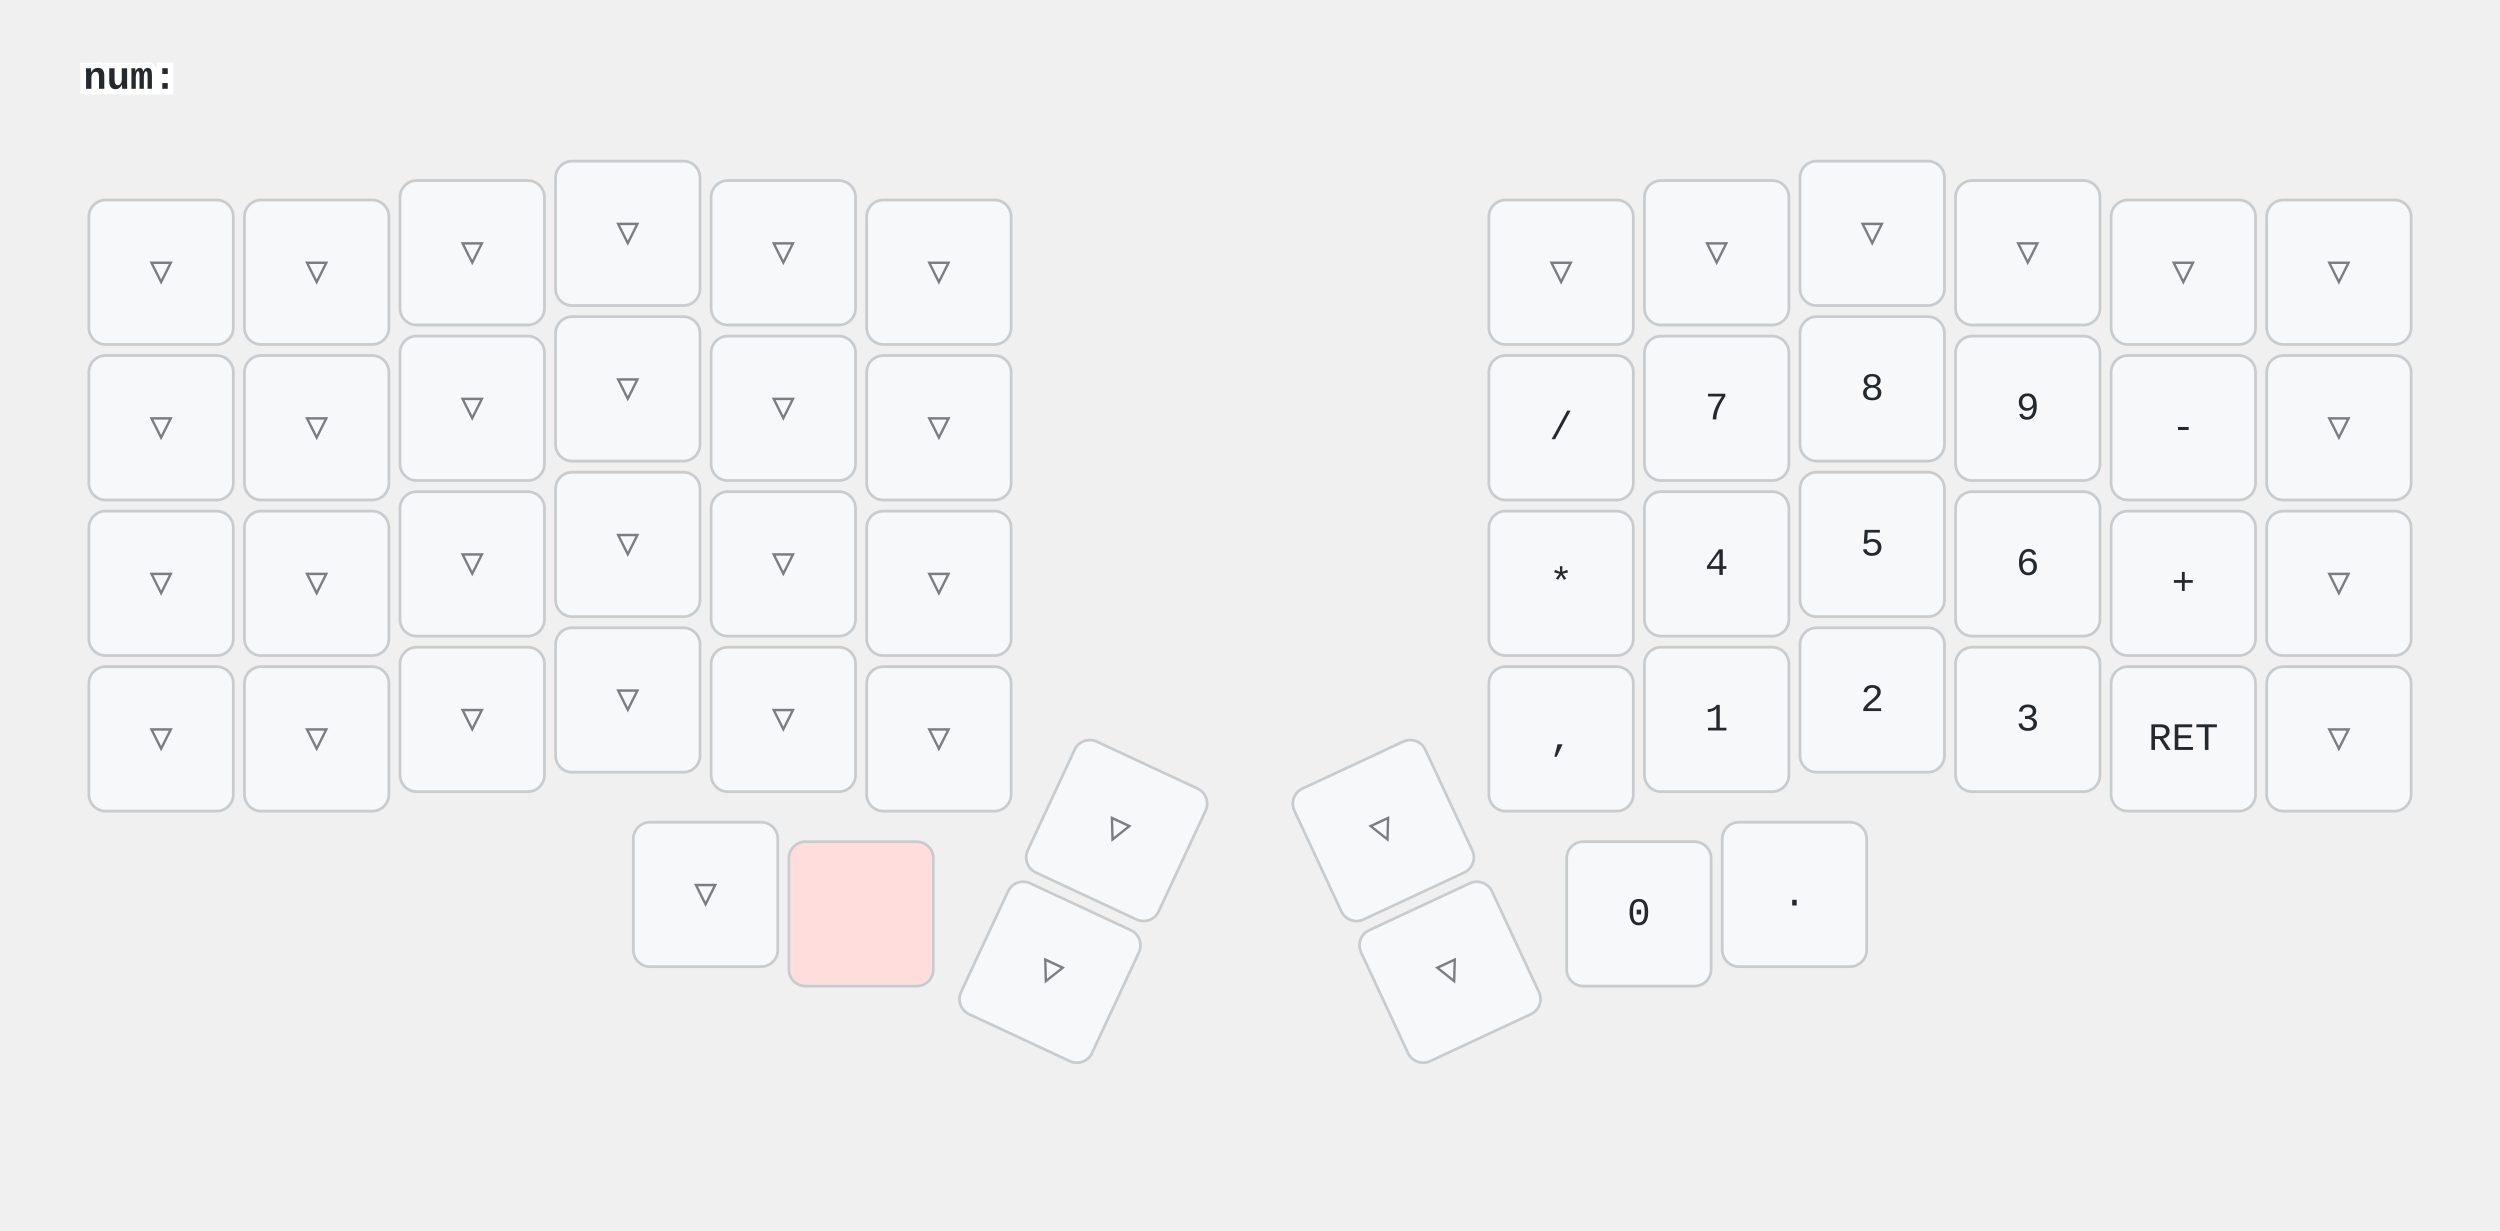
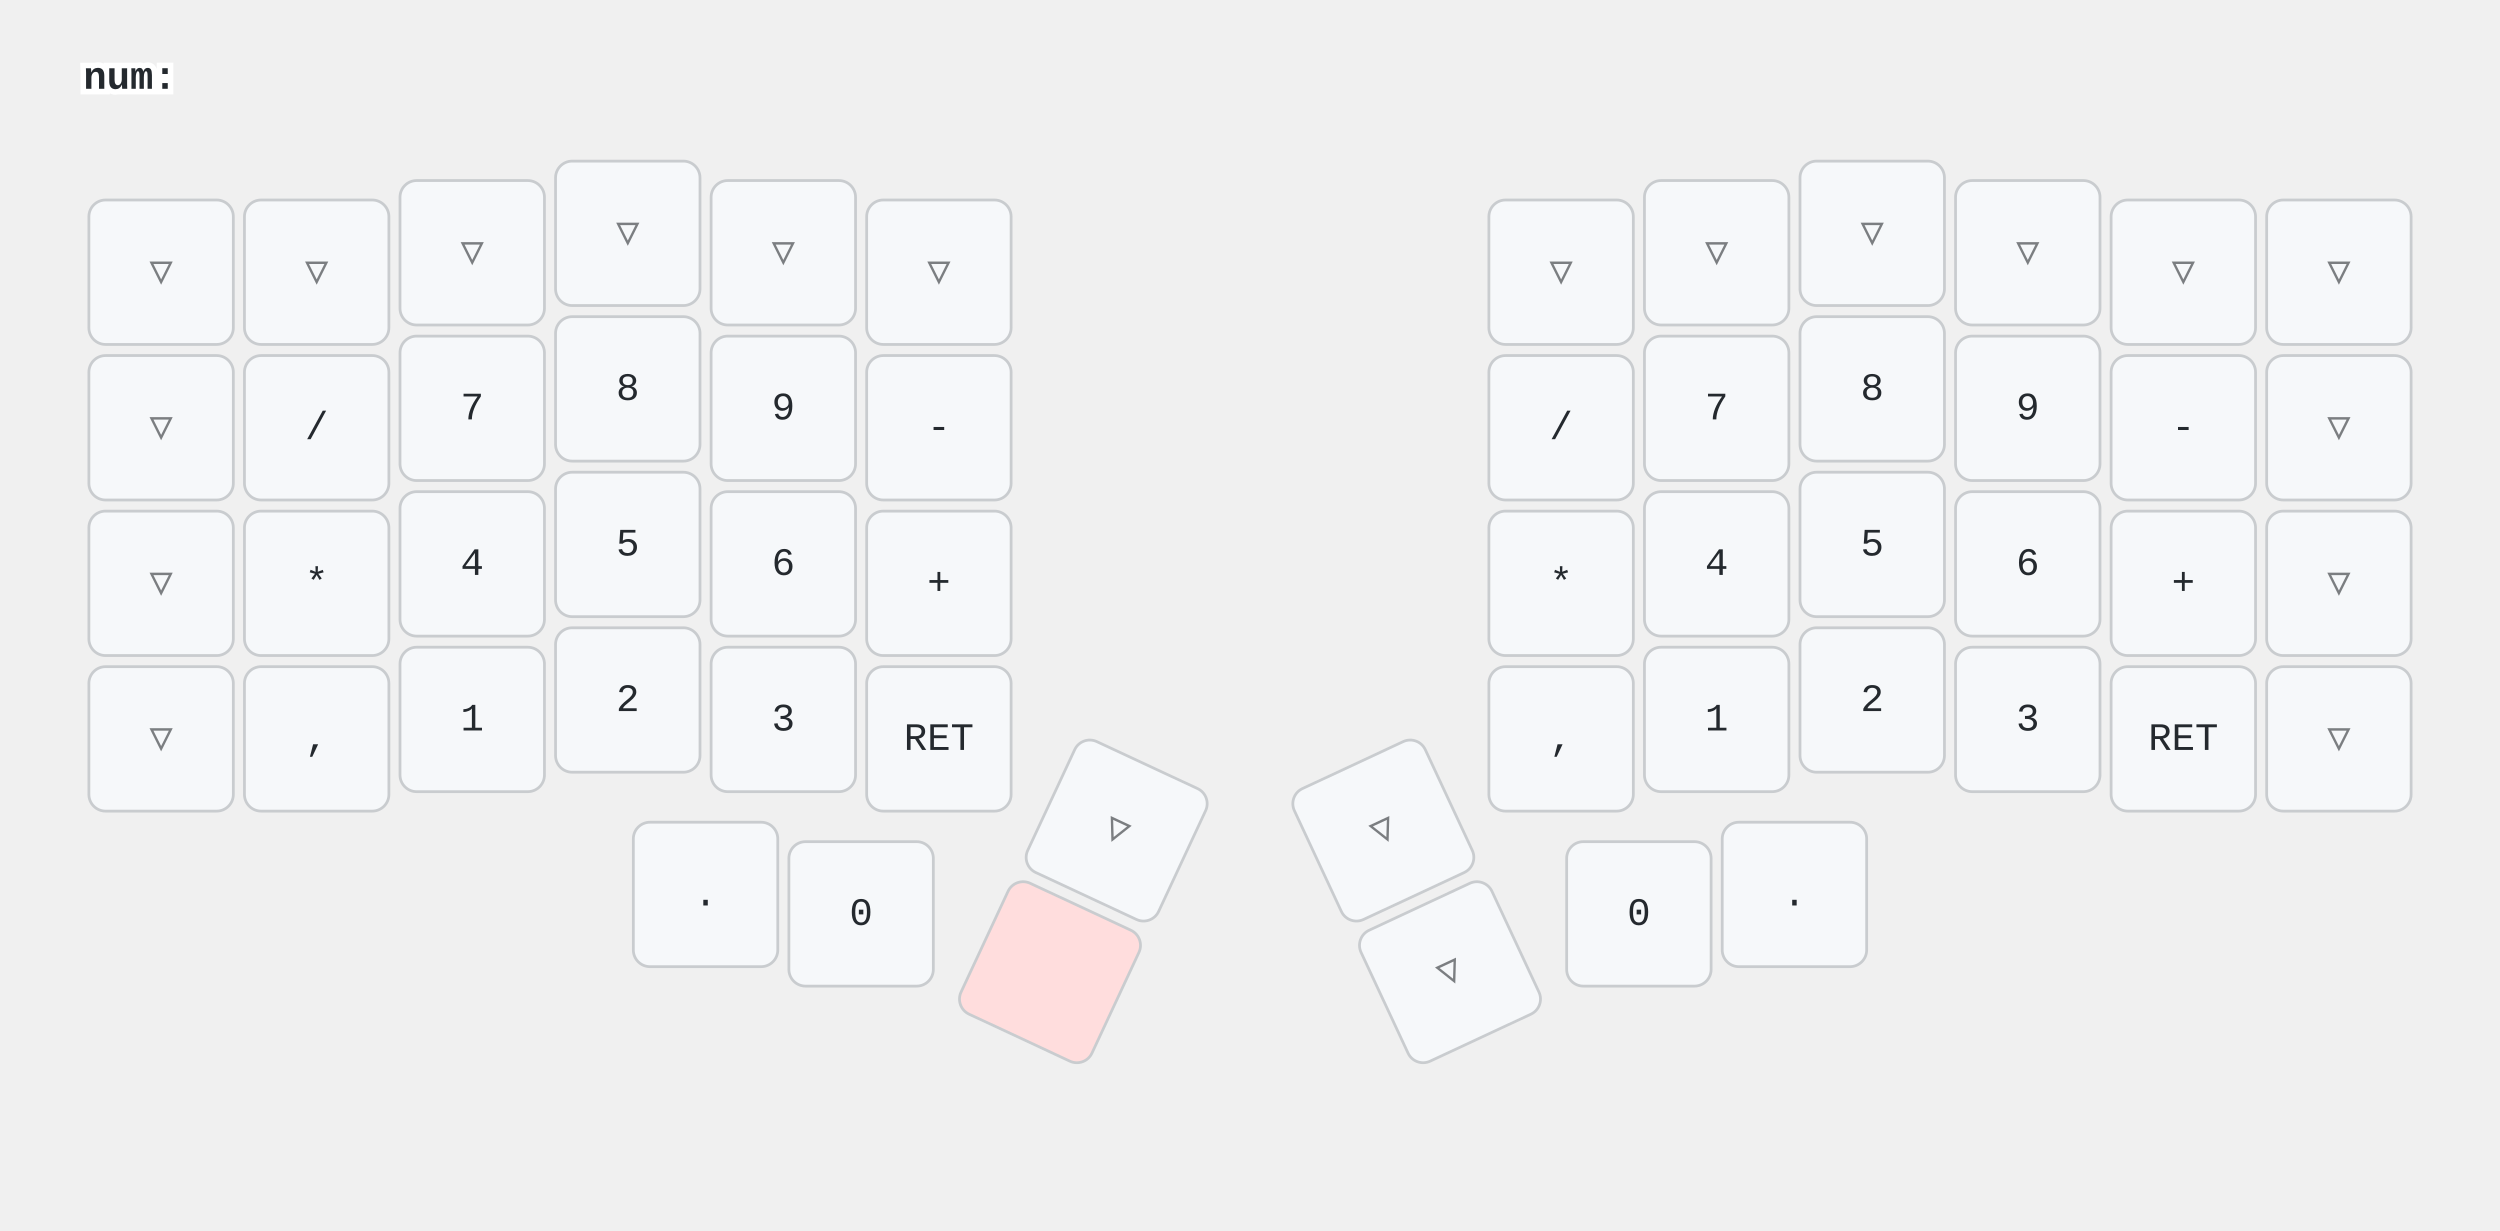
<svg xmlns="http://www.w3.org/2000/svg" width="900" height="443" viewBox="0 0 900 443" class="keymap">
  <style>/* inherit to force styles through use tags */
svg path {
    fill: inherit;
}

/* font and background color specifications */
svg.keymap {
    font-family: SFMono-Regular,Consolas,Liberation Mono,Menlo,monospace;
    font-size: 14px;
    font-kerning: normal;
    text-rendering: optimizeLegibility;
    fill: #24292e;
}

/* default key styling */
rect.key {
    fill: #f6f8fa;
}

rect.key, rect.combo {
    stroke: #c9cccf;
    stroke-width: 1;
}

/* default key side styling, only used is draw_key_sides is set */
rect.side {
    filter: brightness(90%);
}

/* color accent for combo boxes */
rect.combo, rect.combo-separate {
    fill: #cdf;
}

/* color accent for held keys */
rect.held, rect.combo.held {
    fill: #fdd;
}

/* color accent for ghost (optional) keys */
rect.ghost, rect.combo.ghost {
    stroke-dasharray: 4, 4;
    stroke-width: 2;
}

text {
    text-anchor: middle;
    dominant-baseline: middle;
}

/* styling for layer labels */
text.label {
    font-weight: bold;
    text-anchor: start;
    stroke: white;
    stroke-width: 4;
    paint-order: stroke;
}

/* styling for optional footer */
text.footer {
    text-anchor: end;
    dominant-baseline: auto;
    stroke: white;
    stroke-width: 4;
    paint-order: stroke;
}

/* styling for combo tap, and key non-tap label text */
text.combo, text.hold, text.shifted, text.left, text.right, text.tl, text.tr, text.bl, text.br {
    font-size: 11px;
}

text.hold, text.bl, text.br {
    text-anchor: middle;
    dominant-baseline: auto;
}

text.shifted, text.tl, text.tr {
    text-anchor: middle;
    dominant-baseline: hanging;
}

text.left, text.tl, text.bl {
    text-anchor: start;
}

text.right, text.tr, text.br {
    text-anchor: end;
}

text.layer-activator {
    text-decoration: underline;
}

/* styling for hold/shifted label text in combo box */
text.combo.hold, text.combo.shifted, text.combo.left, text.combo.right {
    font-size: 8px;
}

/* lighter symbol for transparent keys */
text.trans {
    fill: #7b7e81;
}

/* styling for combo dendrons */
path.combo {
    stroke-width: 1;
    stroke: gray;
    fill: none;
}

/* Start Tabler Icons Cleanup */
/* cannot use height/width with glyphs */
.icon-tabler &gt; path {
    fill: inherit;
    stroke: inherit;
    stroke-width: 2;
}
/* hide tabler's default box */
.icon-tabler &gt; path[stroke="none"][fill="none"] {
    visibility: hidden;
}
/* End Tabler Icons Cleanup */
</style>
  <g transform="translate(30, 0)" class="layer-num">
    <text x="0" y="28" class="label" id="num">num:</text>
    <g transform="translate(0, 56)">
      <g transform="translate(28, 42)" class="key trans keypos-0">
        <rect rx="6" ry="6" x="-26" y="-26" width="52" height="52" class="key trans" />
        <text x="0" y="0" class="key trans tap">▽</text>
      </g>
      <g transform="translate(84, 42)" class="key trans keypos-1">
        <rect rx="6" ry="6" x="-26" y="-26" width="52" height="52" class="key trans" />
        <text x="0" y="0" class="key trans tap">▽</text>
      </g>
      <g transform="translate(140, 35)" class="key trans keypos-2">
        <rect rx="6" ry="6" x="-26" y="-26" width="52" height="52" class="key trans" />
        <text x="0" y="0" class="key trans tap">▽</text>
      </g>
      <g transform="translate(196, 28)" class="key trans keypos-3">
        <rect rx="6" ry="6" x="-26" y="-26" width="52" height="52" class="key trans" />
        <text x="0" y="0" class="key trans tap">▽</text>
      </g>
      <g transform="translate(252, 35)" class="key trans keypos-4">
        <rect rx="6" ry="6" x="-26" y="-26" width="52" height="52" class="key trans" />
        <text x="0" y="0" class="key trans tap">▽</text>
      </g>
      <g transform="translate(308, 42)" class="key trans keypos-5">
        <rect rx="6" ry="6" x="-26" y="-26" width="52" height="52" class="key trans" />
        <text x="0" y="0" class="key trans tap">▽</text>
      </g>
      <g transform="translate(532, 42)" class="key trans keypos-6">
        <rect rx="6" ry="6" x="-26" y="-26" width="52" height="52" class="key trans" />
        <text x="0" y="0" class="key trans tap">▽</text>
      </g>
      <g transform="translate(588, 35)" class="key trans keypos-7">
        <rect rx="6" ry="6" x="-26" y="-26" width="52" height="52" class="key trans" />
        <text x="0" y="0" class="key trans tap">▽</text>
      </g>
      <g transform="translate(644, 28)" class="key trans keypos-8">
        <rect rx="6" ry="6" x="-26" y="-26" width="52" height="52" class="key trans" />
        <text x="0" y="0" class="key trans tap">▽</text>
      </g>
      <g transform="translate(700, 35)" class="key trans keypos-9">
        <rect rx="6" ry="6" x="-26" y="-26" width="52" height="52" class="key trans" />
        <text x="0" y="0" class="key trans tap">▽</text>
      </g>
      <g transform="translate(756, 42)" class="key trans keypos-10">
        <rect rx="6" ry="6" x="-26" y="-26" width="52" height="52" class="key trans" />
        <text x="0" y="0" class="key trans tap">▽</text>
      </g>
      <g transform="translate(812, 42)" class="key trans keypos-11">
        <rect rx="6" ry="6" x="-26" y="-26" width="52" height="52" class="key trans" />
        <text x="0" y="0" class="key trans tap">▽</text>
      </g>
      <g transform="translate(28, 98)" class="key trans keypos-12">
        <rect rx="6" ry="6" x="-26" y="-26" width="52" height="52" class="key trans" />
        <text x="0" y="0" class="key trans tap">▽</text>
      </g>
-       <g transform="translate(84, 98)" class="key trans keypos-13">
-         <rect rx="6" ry="6" x="-26" y="-26" width="52" height="52" class="key trans" />
-         <text x="0" y="0" class="key trans tap">▽</text>
-       </g>
-       <g transform="translate(140, 91)" class="key trans keypos-14">
-         <rect rx="6" ry="6" x="-26" y="-26" width="52" height="52" class="key trans" />
-         <text x="0" y="0" class="key trans tap">▽</text>
-       </g>
-       <g transform="translate(196, 84)" class="key trans keypos-15">
-         <rect rx="6" ry="6" x="-26" y="-26" width="52" height="52" class="key trans" />
-         <text x="0" y="0" class="key trans tap">▽</text>
-       </g>
-       <g transform="translate(252, 91)" class="key trans keypos-16">
-         <rect rx="6" ry="6" x="-26" y="-26" width="52" height="52" class="key trans" />
-         <text x="0" y="0" class="key trans tap">▽</text>
-       </g>
-       <g transform="translate(308, 98)" class="key trans keypos-17">
-         <rect rx="6" ry="6" x="-26" y="-26" width="52" height="52" class="key trans" />
-         <text x="0" y="0" class="key trans tap">▽</text>
+       <g transform="translate(84, 98)" class="key keypos-13">
+         <rect rx="6" ry="6" x="-26" y="-26" width="52" height="52" class="key" />
+         <text x="0" y="0" class="key tap">/</text>
+       </g>
+       <g transform="translate(140, 91)" class="key keypos-14">
+         <rect rx="6" ry="6" x="-26" y="-26" width="52" height="52" class="key" />
+         <text x="0" y="0" class="key tap">7</text>
+       </g>
+       <g transform="translate(196, 84)" class="key keypos-15">
+         <rect rx="6" ry="6" x="-26" y="-26" width="52" height="52" class="key" />
+         <text x="0" y="0" class="key tap">8</text>
+       </g>
+       <g transform="translate(252, 91)" class="key keypos-16">
+         <rect rx="6" ry="6" x="-26" y="-26" width="52" height="52" class="key" />
+         <text x="0" y="0" class="key tap">9</text>
+       </g>
+       <g transform="translate(308, 98)" class="key keypos-17">
+         <rect rx="6" ry="6" x="-26" y="-26" width="52" height="52" class="key" />
+         <text x="0" y="0" class="key tap">-</text>
      </g>
      <g transform="translate(532, 98)" class="key keypos-18">
        <rect rx="6" ry="6" x="-26" y="-26" width="52" height="52" class="key" />
        <text x="0" y="0" class="key tap">/</text>
      </g>
      <g transform="translate(588, 91)" class="key keypos-19">
        <rect rx="6" ry="6" x="-26" y="-26" width="52" height="52" class="key" />
        <text x="0" y="0" class="key tap">7</text>
      </g>
      <g transform="translate(644, 84)" class="key keypos-20">
        <rect rx="6" ry="6" x="-26" y="-26" width="52" height="52" class="key" />
        <text x="0" y="0" class="key tap">8</text>
      </g>
      <g transform="translate(700, 91)" class="key keypos-21">
        <rect rx="6" ry="6" x="-26" y="-26" width="52" height="52" class="key" />
        <text x="0" y="0" class="key tap">9</text>
      </g>
      <g transform="translate(756, 98)" class="key keypos-22">
        <rect rx="6" ry="6" x="-26" y="-26" width="52" height="52" class="key" />
        <text x="0" y="0" class="key tap">-</text>
      </g>
      <g transform="translate(812, 98)" class="key trans keypos-23">
        <rect rx="6" ry="6" x="-26" y="-26" width="52" height="52" class="key trans" />
        <text x="0" y="0" class="key trans tap">▽</text>
      </g>
      <g transform="translate(28, 154)" class="key trans keypos-24">
        <rect rx="6" ry="6" x="-26" y="-26" width="52" height="52" class="key trans" />
        <text x="0" y="0" class="key trans tap">▽</text>
      </g>
-       <g transform="translate(84, 154)" class="key trans keypos-25">
-         <rect rx="6" ry="6" x="-26" y="-26" width="52" height="52" class="key trans" />
-         <text x="0" y="0" class="key trans tap">▽</text>
-       </g>
-       <g transform="translate(140, 147)" class="key trans keypos-26">
-         <rect rx="6" ry="6" x="-26" y="-26" width="52" height="52" class="key trans" />
-         <text x="0" y="0" class="key trans tap">▽</text>
-       </g>
-       <g transform="translate(196, 140)" class="key trans keypos-27">
-         <rect rx="6" ry="6" x="-26" y="-26" width="52" height="52" class="key trans" />
-         <text x="0" y="0" class="key trans tap">▽</text>
-       </g>
-       <g transform="translate(252, 147)" class="key trans keypos-28">
-         <rect rx="6" ry="6" x="-26" y="-26" width="52" height="52" class="key trans" />
-         <text x="0" y="0" class="key trans tap">▽</text>
-       </g>
-       <g transform="translate(308, 154)" class="key trans keypos-29">
-         <rect rx="6" ry="6" x="-26" y="-26" width="52" height="52" class="key trans" />
-         <text x="0" y="0" class="key trans tap">▽</text>
+       <g transform="translate(84, 154)" class="key keypos-25">
+         <rect rx="6" ry="6" x="-26" y="-26" width="52" height="52" class="key" />
+         <text x="0" y="0" class="key tap">*</text>
+       </g>
+       <g transform="translate(140, 147)" class="key keypos-26">
+         <rect rx="6" ry="6" x="-26" y="-26" width="52" height="52" class="key" />
+         <text x="0" y="0" class="key tap">4</text>
+       </g>
+       <g transform="translate(196, 140)" class="key keypos-27">
+         <rect rx="6" ry="6" x="-26" y="-26" width="52" height="52" class="key" />
+         <text x="0" y="0" class="key tap">5</text>
+       </g>
+       <g transform="translate(252, 147)" class="key keypos-28">
+         <rect rx="6" ry="6" x="-26" y="-26" width="52" height="52" class="key" />
+         <text x="0" y="0" class="key tap">6</text>
+       </g>
+       <g transform="translate(308, 154)" class="key keypos-29">
+         <rect rx="6" ry="6" x="-26" y="-26" width="52" height="52" class="key" />
+         <text x="0" y="0" class="key tap">+</text>
      </g>
      <g transform="translate(532, 154)" class="key keypos-30">
        <rect rx="6" ry="6" x="-26" y="-26" width="52" height="52" class="key" />
        <text x="0" y="0" class="key tap">*</text>
      </g>
      <g transform="translate(588, 147)" class="key keypos-31">
        <rect rx="6" ry="6" x="-26" y="-26" width="52" height="52" class="key" />
        <text x="0" y="0" class="key tap">4</text>
      </g>
      <g transform="translate(644, 140)" class="key keypos-32">
        <rect rx="6" ry="6" x="-26" y="-26" width="52" height="52" class="key" />
        <text x="0" y="0" class="key tap">5</text>
      </g>
      <g transform="translate(700, 147)" class="key keypos-33">
        <rect rx="6" ry="6" x="-26" y="-26" width="52" height="52" class="key" />
        <text x="0" y="0" class="key tap">6</text>
      </g>
      <g transform="translate(756, 154)" class="key keypos-34">
        <rect rx="6" ry="6" x="-26" y="-26" width="52" height="52" class="key" />
        <text x="0" y="0" class="key tap">+</text>
      </g>
      <g transform="translate(812, 154)" class="key trans keypos-35">
        <rect rx="6" ry="6" x="-26" y="-26" width="52" height="52" class="key trans" />
        <text x="0" y="0" class="key trans tap">▽</text>
      </g>
      <g transform="translate(28, 210)" class="key trans keypos-36">
        <rect rx="6" ry="6" x="-26" y="-26" width="52" height="52" class="key trans" />
        <text x="0" y="0" class="key trans tap">▽</text>
      </g>
-       <g transform="translate(84, 210)" class="key trans keypos-37">
-         <rect rx="6" ry="6" x="-26" y="-26" width="52" height="52" class="key trans" />
-         <text x="0" y="0" class="key trans tap">▽</text>
-       </g>
-       <g transform="translate(140, 203)" class="key trans keypos-38">
-         <rect rx="6" ry="6" x="-26" y="-26" width="52" height="52" class="key trans" />
-         <text x="0" y="0" class="key trans tap">▽</text>
-       </g>
-       <g transform="translate(196, 196)" class="key trans keypos-39">
-         <rect rx="6" ry="6" x="-26" y="-26" width="52" height="52" class="key trans" />
-         <text x="0" y="0" class="key trans tap">▽</text>
-       </g>
-       <g transform="translate(252, 203)" class="key trans keypos-40">
-         <rect rx="6" ry="6" x="-26" y="-26" width="52" height="52" class="key trans" />
-         <text x="0" y="0" class="key trans tap">▽</text>
-       </g>
-       <g transform="translate(308, 210)" class="key trans keypos-41">
-         <rect rx="6" ry="6" x="-26" y="-26" width="52" height="52" class="key trans" />
-         <text x="0" y="0" class="key trans tap">▽</text>
+       <g transform="translate(84, 210)" class="key keypos-37">
+         <rect rx="6" ry="6" x="-26" y="-26" width="52" height="52" class="key" />
+         <text x="0" y="0" class="key tap">,</text>
+       </g>
+       <g transform="translate(140, 203)" class="key keypos-38">
+         <rect rx="6" ry="6" x="-26" y="-26" width="52" height="52" class="key" />
+         <text x="0" y="0" class="key tap">1</text>
+       </g>
+       <g transform="translate(196, 196)" class="key keypos-39">
+         <rect rx="6" ry="6" x="-26" y="-26" width="52" height="52" class="key" />
+         <text x="0" y="0" class="key tap">2</text>
+       </g>
+       <g transform="translate(252, 203)" class="key keypos-40">
+         <rect rx="6" ry="6" x="-26" y="-26" width="52" height="52" class="key" />
+         <text x="0" y="0" class="key tap">3</text>
+       </g>
+       <g transform="translate(308, 210)" class="key keypos-41">
+         <rect rx="6" ry="6" x="-26" y="-26" width="52" height="52" class="key" />
+         <text x="0" y="0" class="key tap">RET</text>
      </g>
      <g transform="translate(372, 243) rotate(25.0)" class="key trans keypos-42">
        <rect rx="6" ry="6" x="-26" y="-26" width="52" height="52" class="key trans" />
        <text x="0" y="0" class="key trans tap">▽</text>
      </g>
      <g transform="translate(468, 243) rotate(-25.0)" class="key trans keypos-43">
        <rect rx="6" ry="6" x="-26" y="-26" width="52" height="52" class="key trans" />
        <text x="0" y="0" class="key trans tap">▽</text>
      </g>
      <g transform="translate(532, 210)" class="key keypos-44">
        <rect rx="6" ry="6" x="-26" y="-26" width="52" height="52" class="key" />
        <text x="0" y="0" class="key tap">,</text>
      </g>
      <g transform="translate(588, 203)" class="key keypos-45">
        <rect rx="6" ry="6" x="-26" y="-26" width="52" height="52" class="key" />
        <text x="0" y="0" class="key tap">1</text>
      </g>
      <g transform="translate(644, 196)" class="key keypos-46">
        <rect rx="6" ry="6" x="-26" y="-26" width="52" height="52" class="key" />
        <text x="0" y="0" class="key tap">2</text>
      </g>
      <g transform="translate(700, 203)" class="key keypos-47">
        <rect rx="6" ry="6" x="-26" y="-26" width="52" height="52" class="key" />
        <text x="0" y="0" class="key tap">3</text>
      </g>
      <g transform="translate(756, 210)" class="key keypos-48">
        <rect rx="6" ry="6" x="-26" y="-26" width="52" height="52" class="key" />
        <text x="0" y="0" class="key tap">RET</text>
      </g>
      <g transform="translate(812, 210)" class="key trans keypos-49">
        <rect rx="6" ry="6" x="-26" y="-26" width="52" height="52" class="key trans" />
        <text x="0" y="0" class="key trans tap">▽</text>
      </g>
-       <g transform="translate(224, 266)" class="key trans keypos-50">
-         <rect rx="6" ry="6" x="-26" y="-26" width="52" height="52" class="key trans" />
-         <text x="0" y="0" class="key trans tap">▽</text>
-       </g>
-       <g transform="translate(280, 273)" class="key held keypos-51">
+       <g transform="translate(224, 266)" class="key keypos-50">
+         <rect rx="6" ry="6" x="-26" y="-26" width="52" height="52" class="key" />
+         <text x="0" y="0" class="key tap">.</text>
+       </g>
+       <g transform="translate(280, 273)" class="key keypos-51">
+         <rect rx="6" ry="6" x="-26" y="-26" width="52" height="52" class="key" />
+         <text x="0" y="0" class="key tap">0</text>
+       </g>
+       <g transform="translate(348, 294) rotate(25.0)" class="key held keypos-52">
        <rect rx="6" ry="6" x="-26" y="-26" width="52" height="52" class="key held" />
-       </g>
-       <g transform="translate(348, 294) rotate(25.0)" class="key trans keypos-52">
-         <rect rx="6" ry="6" x="-26" y="-26" width="52" height="52" class="key trans" />
-         <text x="0" y="0" class="key trans tap">▽</text>
      </g>
      <g transform="translate(492, 294) rotate(-25.0)" class="key trans keypos-53">
        <rect rx="6" ry="6" x="-26" y="-26" width="52" height="52" class="key trans" />
        <text x="0" y="0" class="key trans tap">▽</text>
      </g>
      <g transform="translate(560, 273)" class="key keypos-54">
        <rect rx="6" ry="6" x="-26" y="-26" width="52" height="52" class="key" />
        <text x="0" y="0" class="key tap">0</text>
      </g>
      <g transform="translate(616, 266)" class="key keypos-55">
        <rect rx="6" ry="6" x="-26" y="-26" width="52" height="52" class="key" />
        <text x="0" y="0" class="key tap">.</text>
      </g>
    </g>
  </g>
</svg>
